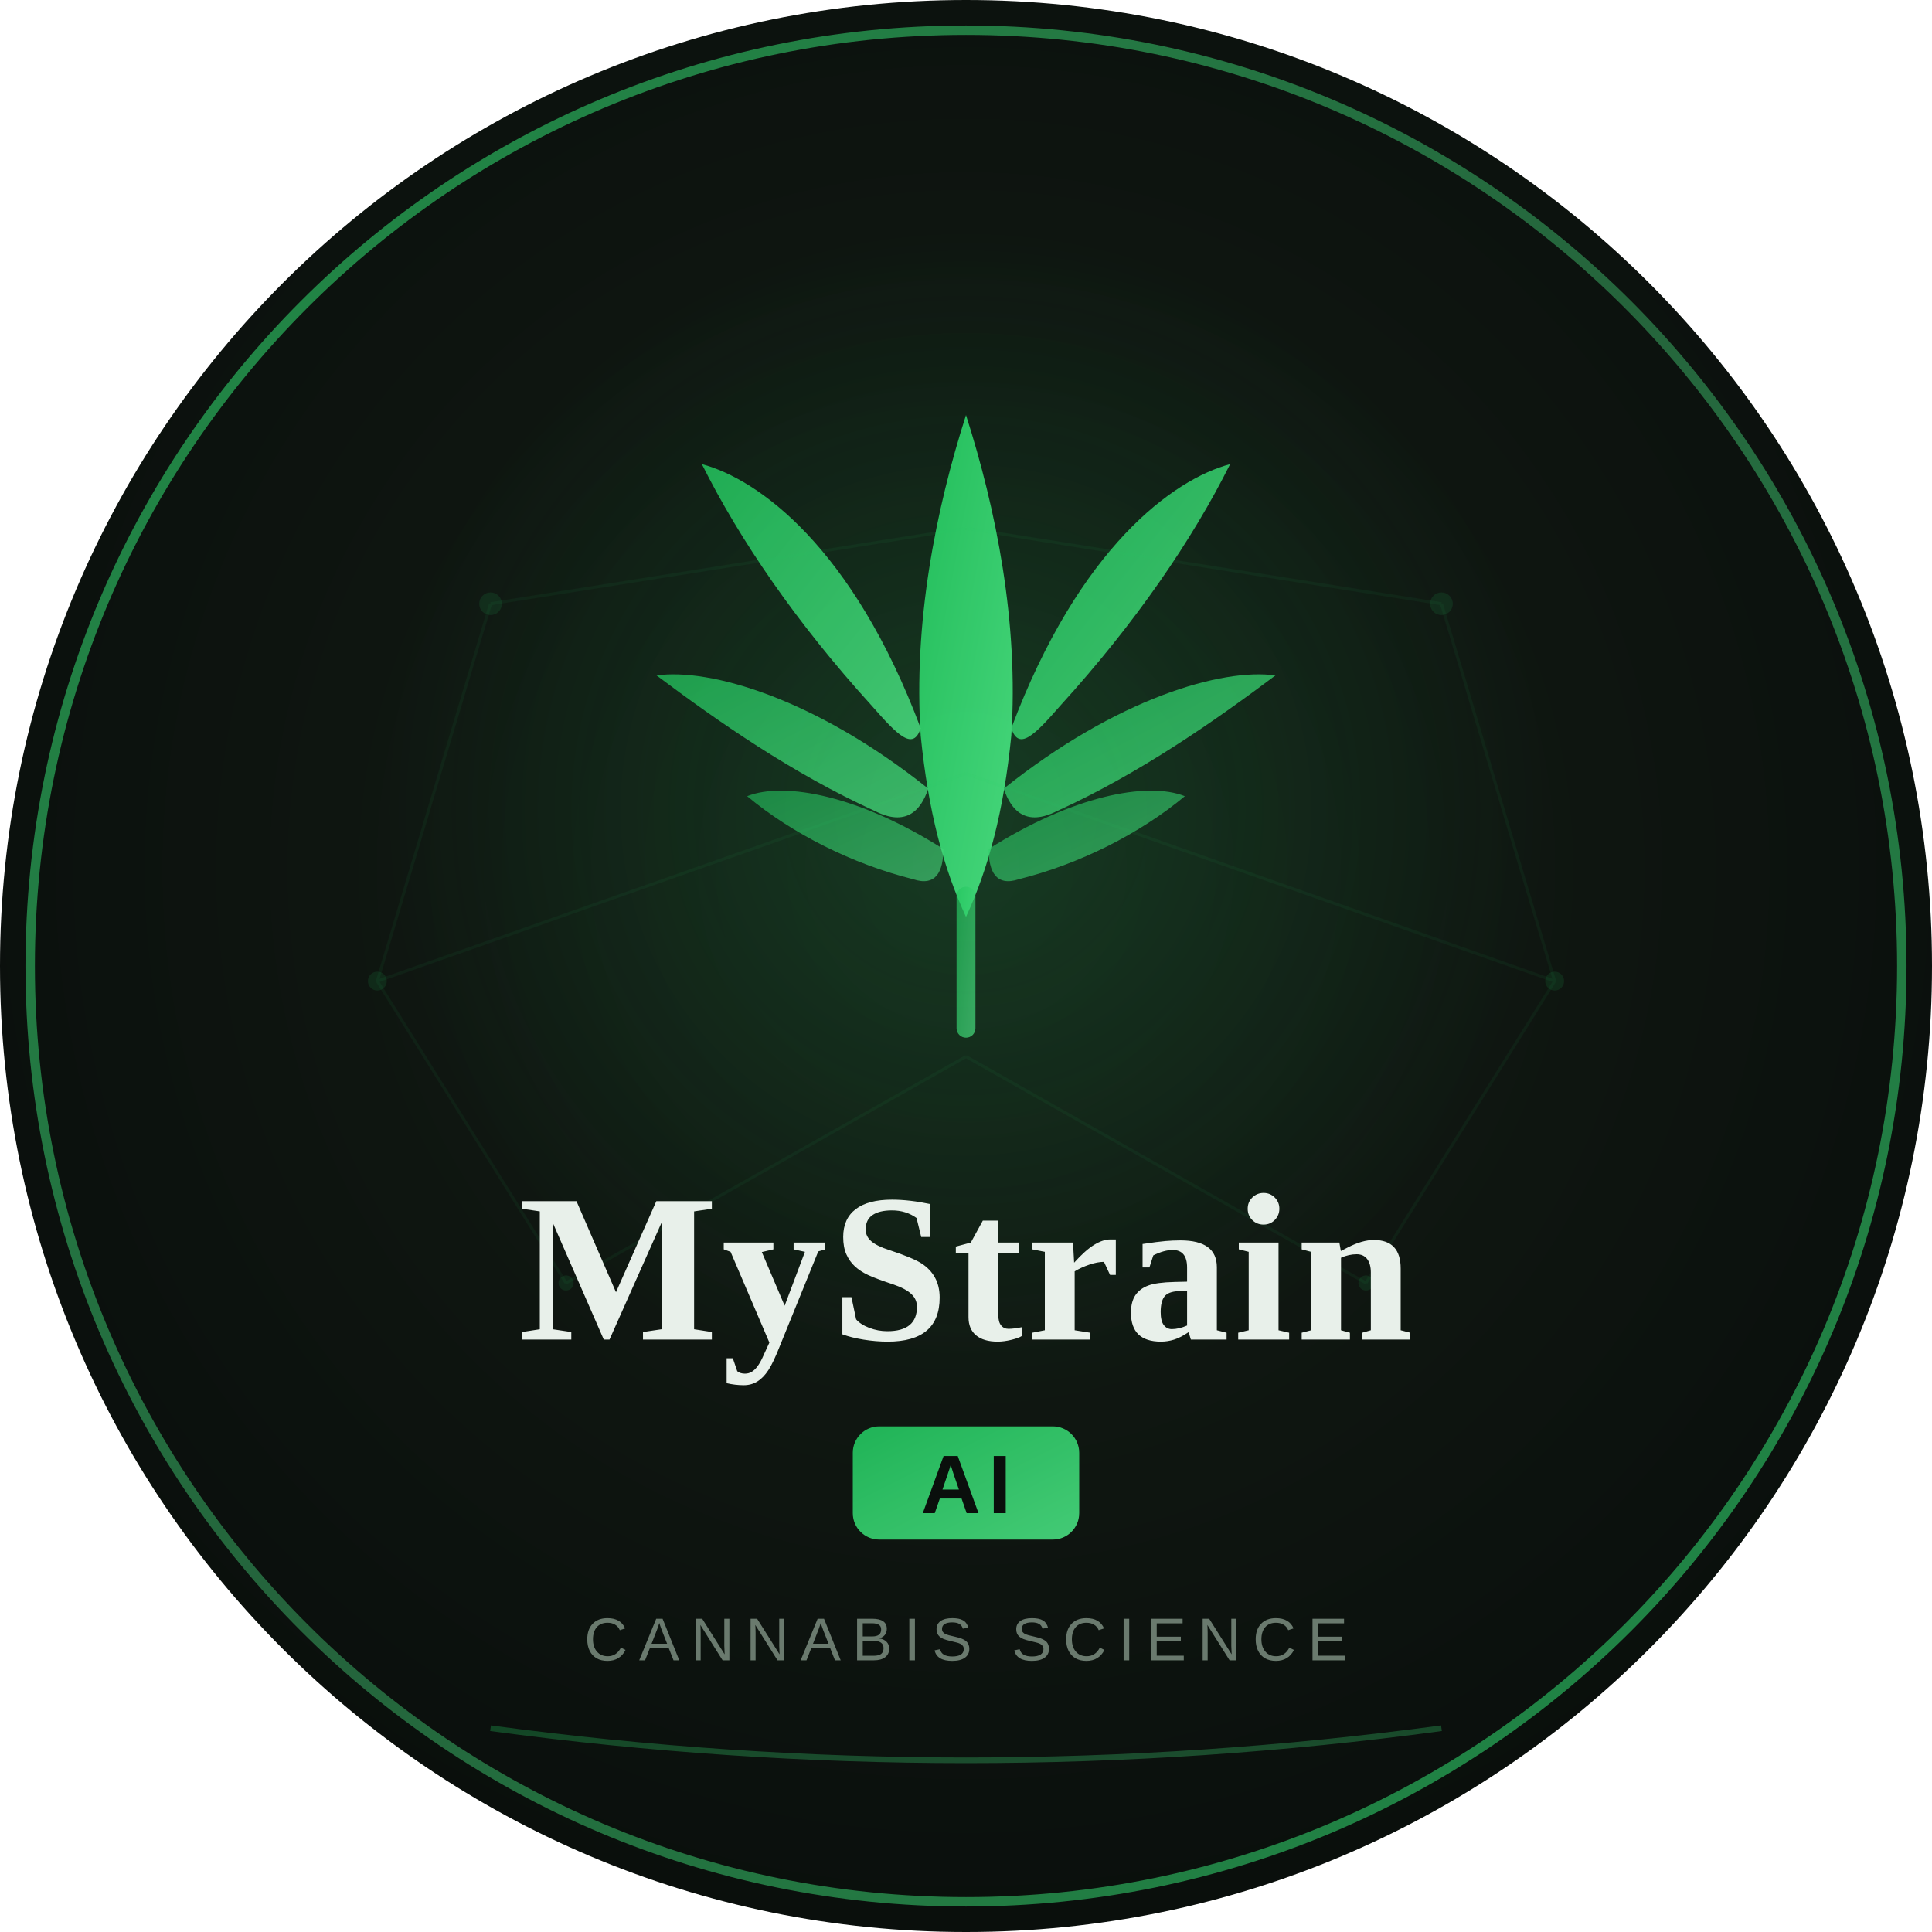
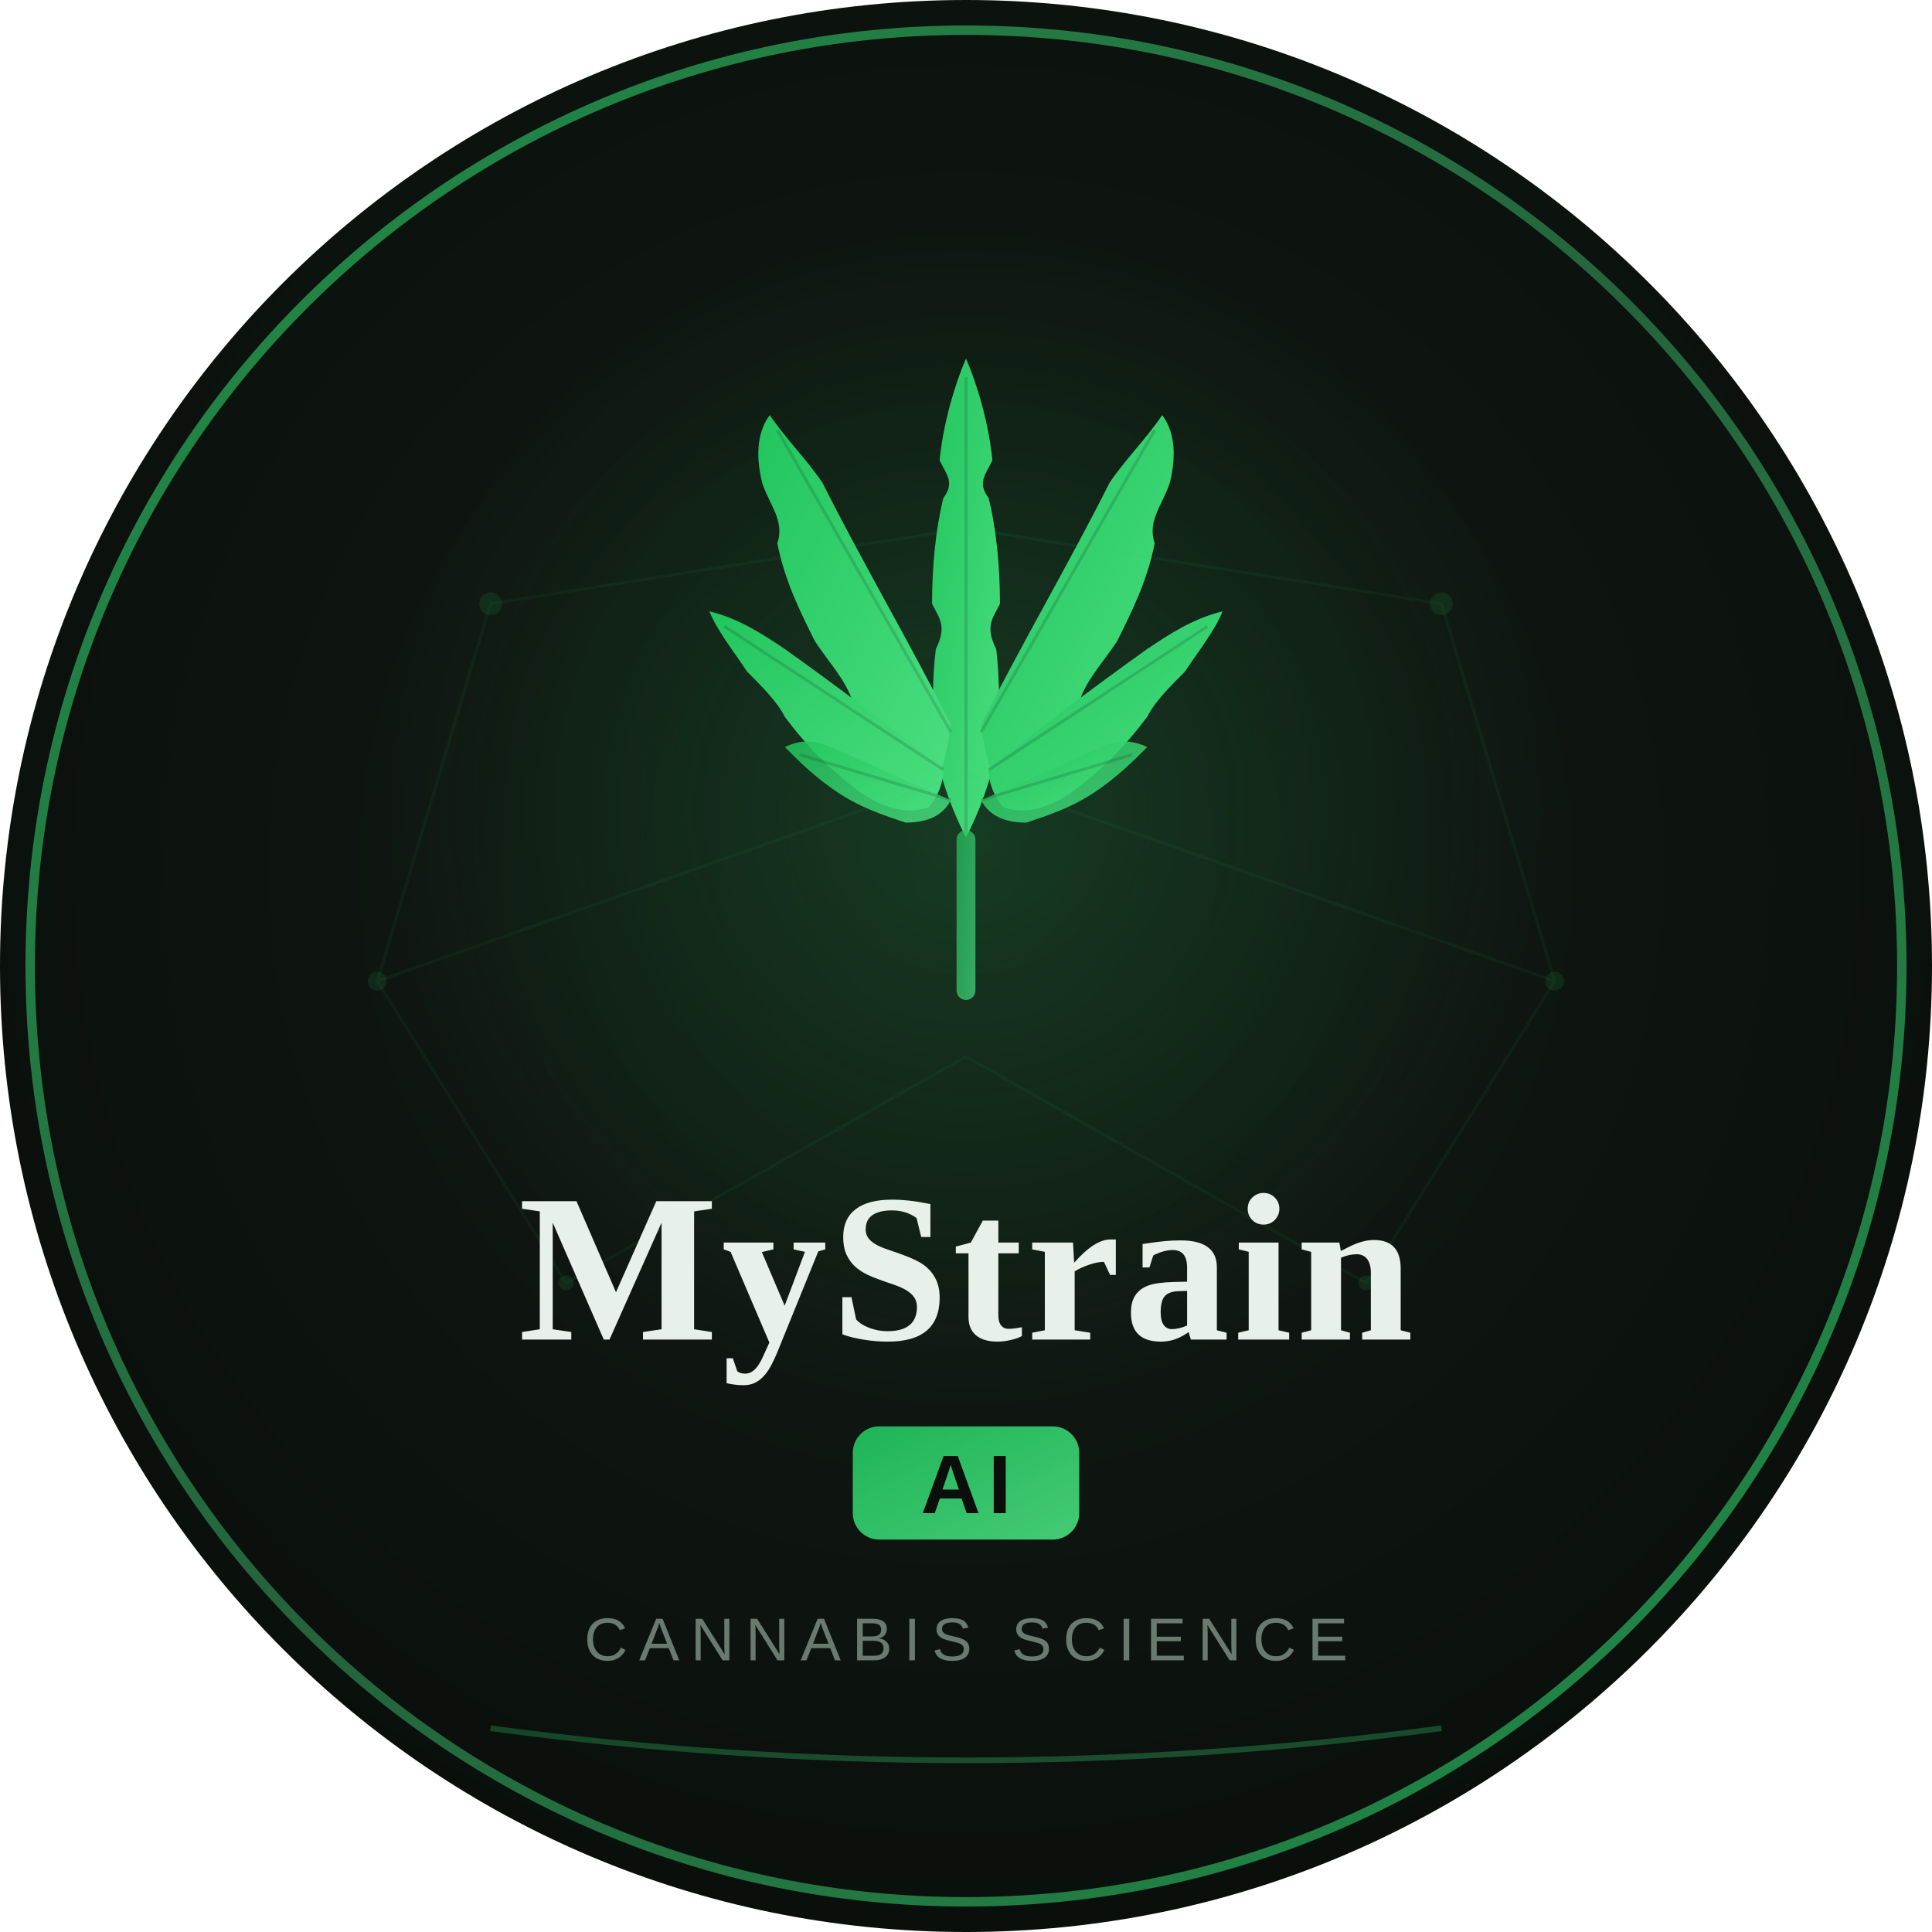
<svg xmlns="http://www.w3.org/2000/svg" width="512" height="512" viewBox="0 0 512 512">
  <defs>
    <radialGradient id="bg" cx="50%" cy="45%" r="55%">
      <stop offset="0%" style="stop-color:#141e16" />
      <stop offset="100%" style="stop-color:#0a0f0c" />
    </radialGradient>
    <linearGradient id="leaf" x1="0%" y1="0%" x2="100%" y2="100%">
      <stop offset="0%" style="stop-color:#22c55e" />
      <stop offset="100%" style="stop-color:#4ade80" />
    </linearGradient>
    <radialGradient id="glow" cx="50%" cy="42%" r="30%">
      <stop offset="0%" style="stop-color:#22c55e;stop-opacity:0.18" />
      <stop offset="100%" style="stop-color:#22c55e;stop-opacity:0" />
    </radialGradient>
    <linearGradient id="ring" x1="0%" y1="0%" x2="100%" y2="100%">
      <stop offset="0%" style="stop-color:#22c55e;stop-opacity:0.7" />
      <stop offset="50%" style="stop-color:#4ade80;stop-opacity:0.4" />
      <stop offset="100%" style="stop-color:#22c55e;stop-opacity:0.7" />
    </linearGradient>
    <clipPath id="circleClip">
      <circle cx="256" cy="256" r="256" />
    </clipPath>
  </defs>
  <circle cx="256" cy="256" r="256" fill="url(#bg)" />
  <circle cx="256" cy="256" r="248" fill="none" stroke="url(#ring)" stroke-width="2.5" />
  <circle cx="256" cy="256" r="256" fill="url(#glow)" clip-path="url(#circleClip)" />
-   <g transform="translate(256, 205)" fill="url(#leaf)">
-     <path d="M0,-95 C8,-70 14,-40 12,-10 C10,10 6,25 0,38 C-6,25 -10,10 -12,-10 C-14,-40 -8,-70 0,-95Z" opacity="0.95" />
-     <path d="M-12,-12 C-30,-60 -55,-78 -70,-82 C-60,-62 -45,-40 -25,-18 C-18,-10 -14,-6 -12,-12Z" opacity="0.85" />
-     <path d="M12,-12 C30,-60 55,-78 70,-82 C60,-62 45,-40 25,-18 C18,-10 14,-6 12,-12Z" opacity="0.85" />
-     <path d="M-10,4 C-40,-20 -68,-28 -82,-26 C-66,-14 -46,0 -24,10 C-16,14 -12,10 -10,4Z" opacity="0.75" />
-     <path d="M10,4 C40,-20 68,-28 82,-26 C66,-14 46,0 24,10 C16,14 12,10 10,4Z" opacity="0.75" />
-     <path d="M-6,20 C-28,6 -48,2 -58,6 C-46,16 -30,24 -14,28 C-8,30 -6,26 -6,20Z" opacity="0.6" />
-     <path d="M6,20 C28,6 48,2 58,6 C46,16 30,24 14,28 C8,30 6,26 6,20Z" opacity="0.6" />
-     <rect x="-2.5" y="30" width="5" height="40" rx="2.5" opacity="0.7" />
+   <g transform="translate(256, 200)" fill="url(#leaf)">
+     <path d="M0,-105 C3,-98 6,-88 7,-78 C5,-74 3,-72 6,-68 C8,-60 9,-50 9,-40              C7,-36 5,-34 8,-28 C9,-20 9,-10 8,0 C6,8 4,14 0,22              C-4,14 -6,8 -8,0 C-9,-10 -9,-20 -8,-28 C-5,-34 -7,-36 -9,-40              C-9,-50 -8,-60 -6,-68 C-3,-72 -5,-74 -7,-78 C-6,-88 -3,-98 0,-105Z" />
+     <path d="M-4,-8 C-14,-28 -28,-52 -38,-72 C-42,-78 -48,-84 -52,-90              C-55,-86 -56,-80 -54,-72 C-52,-66 -48,-62 -50,-56              C-48,-46 -44,-38 -40,-30 C-36,-24 -32,-20 -30,-14              C-24,-6 -18,0 -10,6 C-8,8 -6,6 -4,-8Z" />
+     <path d="M4,-8 C14,-28 28,-52 38,-72 C42,-78 48,-84 52,-90              C55,-86 56,-80 54,-72 C52,-66 48,-62 50,-56              C48,-46 44,-38 40,-30 C36,-24 32,-20 30,-14              C24,-6 18,0 10,6 C8,8 6,6 4,-8Z" />
+     <path d="M-6,4 C-18,-6 -34,-18 -48,-28 C-54,-32 -60,-36 -68,-38              C-66,-33 -62,-28 -58,-22 C-54,-18 -50,-14 -48,-10              C-42,-2 -36,4 -28,10 C-22,14 -16,16 -10,14              C-8,12 -6,8 -6,4Z" />
+     <path d="M6,4 C18,-6 34,-18 48,-28 C54,-32 60,-36 68,-38              C66,-33 62,-28 58,-22 C54,-18 50,-14 48,-10              C42,-2 36,4 28,10 C22,14 16,16 10,14              C8,12 6,8 6,4Z" />
+     <path d="M-4,12 C-14,8 -26,2 -36,-2 C-40,-4 -44,-4 -48,-2              C-44,2 -40,6 -34,10 C-28,14 -22,16 -16,18              C-10,18 -6,16 -4,12Z" opacity="0.85" />
+     <path d="M4,12 C14,8 26,2 36,-2 C40,-4 44,-4 48,-2              C44,2 40,6 34,10 C28,14 22,16 16,18              C10,18 6,16 4,12Z" opacity="0.85" />
+     <g stroke="#0a0f0c" stroke-width="0.8" fill="none" opacity="0.15">
+       <line x1="0" y1="-100" x2="0" y2="22" />
+       <line x1="-4" y1="-6" x2="-50" y2="-86" />
+       <line x1="4" y1="-6" x2="50" y2="-86" />
+       <line x1="-6" y1="4" x2="-64" y2="-34" />
+       <line x1="6" y1="4" x2="64" y2="-34" />
+       <line x1="-4" y1="12" x2="-44" y2="0" />
+       <line x1="4" y1="12" x2="44" y2="0" />
+     </g>
+     <rect x="-2.5" y="20" width="5" height="45" rx="2.5" opacity="0.7" />
  </g>
  <g fill="#22c55e" opacity="0.12">
    <circle cx="130" cy="160" r="3" />
    <circle cx="382" cy="160" r="3" />
    <circle cx="100" cy="260" r="2.5" />
    <circle cx="412" cy="260" r="2.5" />
    <circle cx="150" cy="340" r="2" />
    <circle cx="362" cy="340" r="2" />
  </g>
  <g stroke="#22c55e" stroke-width="0.8" opacity="0.06">
    <line x1="130" y1="160" x2="256" y2="140" />
    <line x1="382" y1="160" x2="256" y2="140" />
    <line x1="100" y1="260" x2="256" y2="205" />
    <line x1="412" y1="260" x2="256" y2="205" />
    <line x1="150" y1="340" x2="256" y2="280" />
    <line x1="362" y1="340" x2="256" y2="280" />
    <line x1="130" y1="160" x2="100" y2="260" />
    <line x1="382" y1="160" x2="412" y2="260" />
    <line x1="100" y1="260" x2="150" y2="340" />
    <line x1="412" y1="260" x2="362" y2="340" />
  </g>
  <text x="256" y="355" font-family="Georgia, 'Times New Roman', serif" font-size="56" font-weight="700" fill="#e8f0ea" text-anchor="middle" letter-spacing="1">
    MyStrain
  </text>
  <g transform="translate(256, 396)">
    <rect x="-30" y="-18" width="60" height="30" rx="7" fill="url(#leaf)" opacity="0.9" />
    <text x="0" y="5" font-family="'Helvetica Neue', Arial, sans-serif" font-size="22" font-weight="800" fill="#0a0f0c" text-anchor="middle" letter-spacing="2">AI</text>
  </g>
  <text x="256" y="440" font-family="'Helvetica Neue', Arial, sans-serif" font-size="16" fill="#6a7a6e" text-anchor="middle" letter-spacing="3">
    CANNABIS SCIENCE
  </text>
  <path d="M 130 458 Q 256 475 382 458" fill="none" stroke="url(#leaf)" stroke-width="1.5" opacity="0.3" />
</svg>
